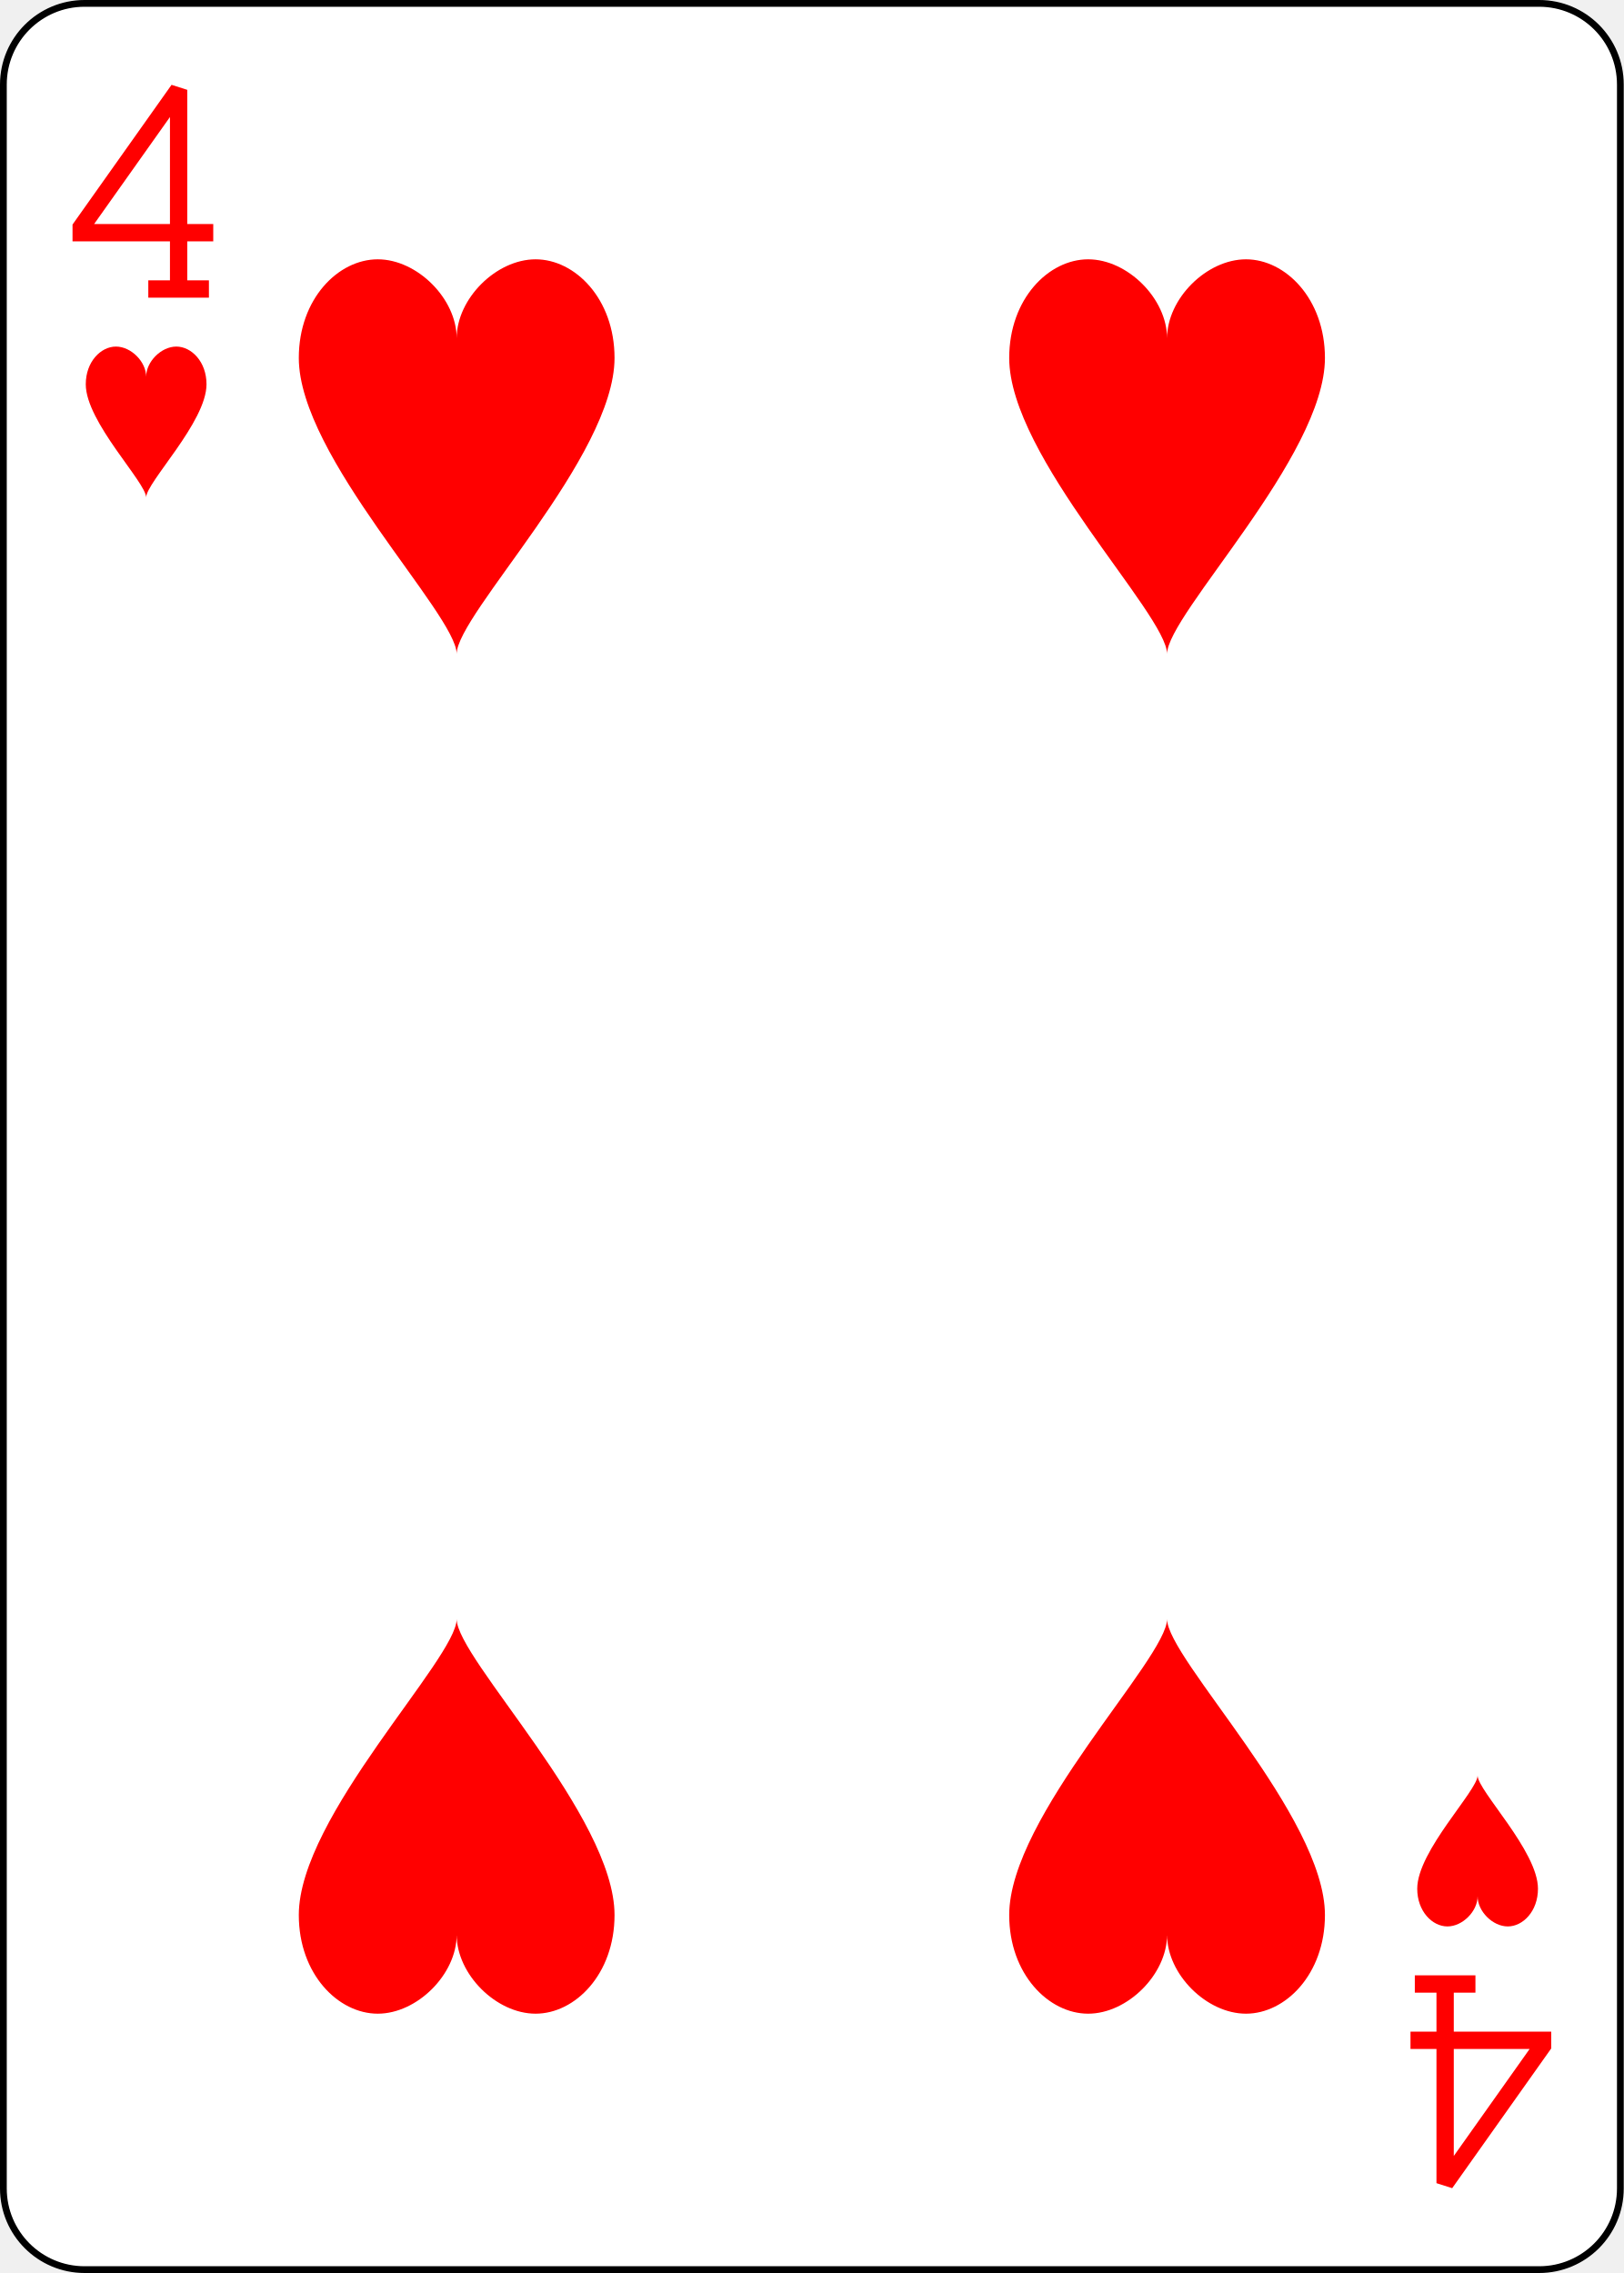
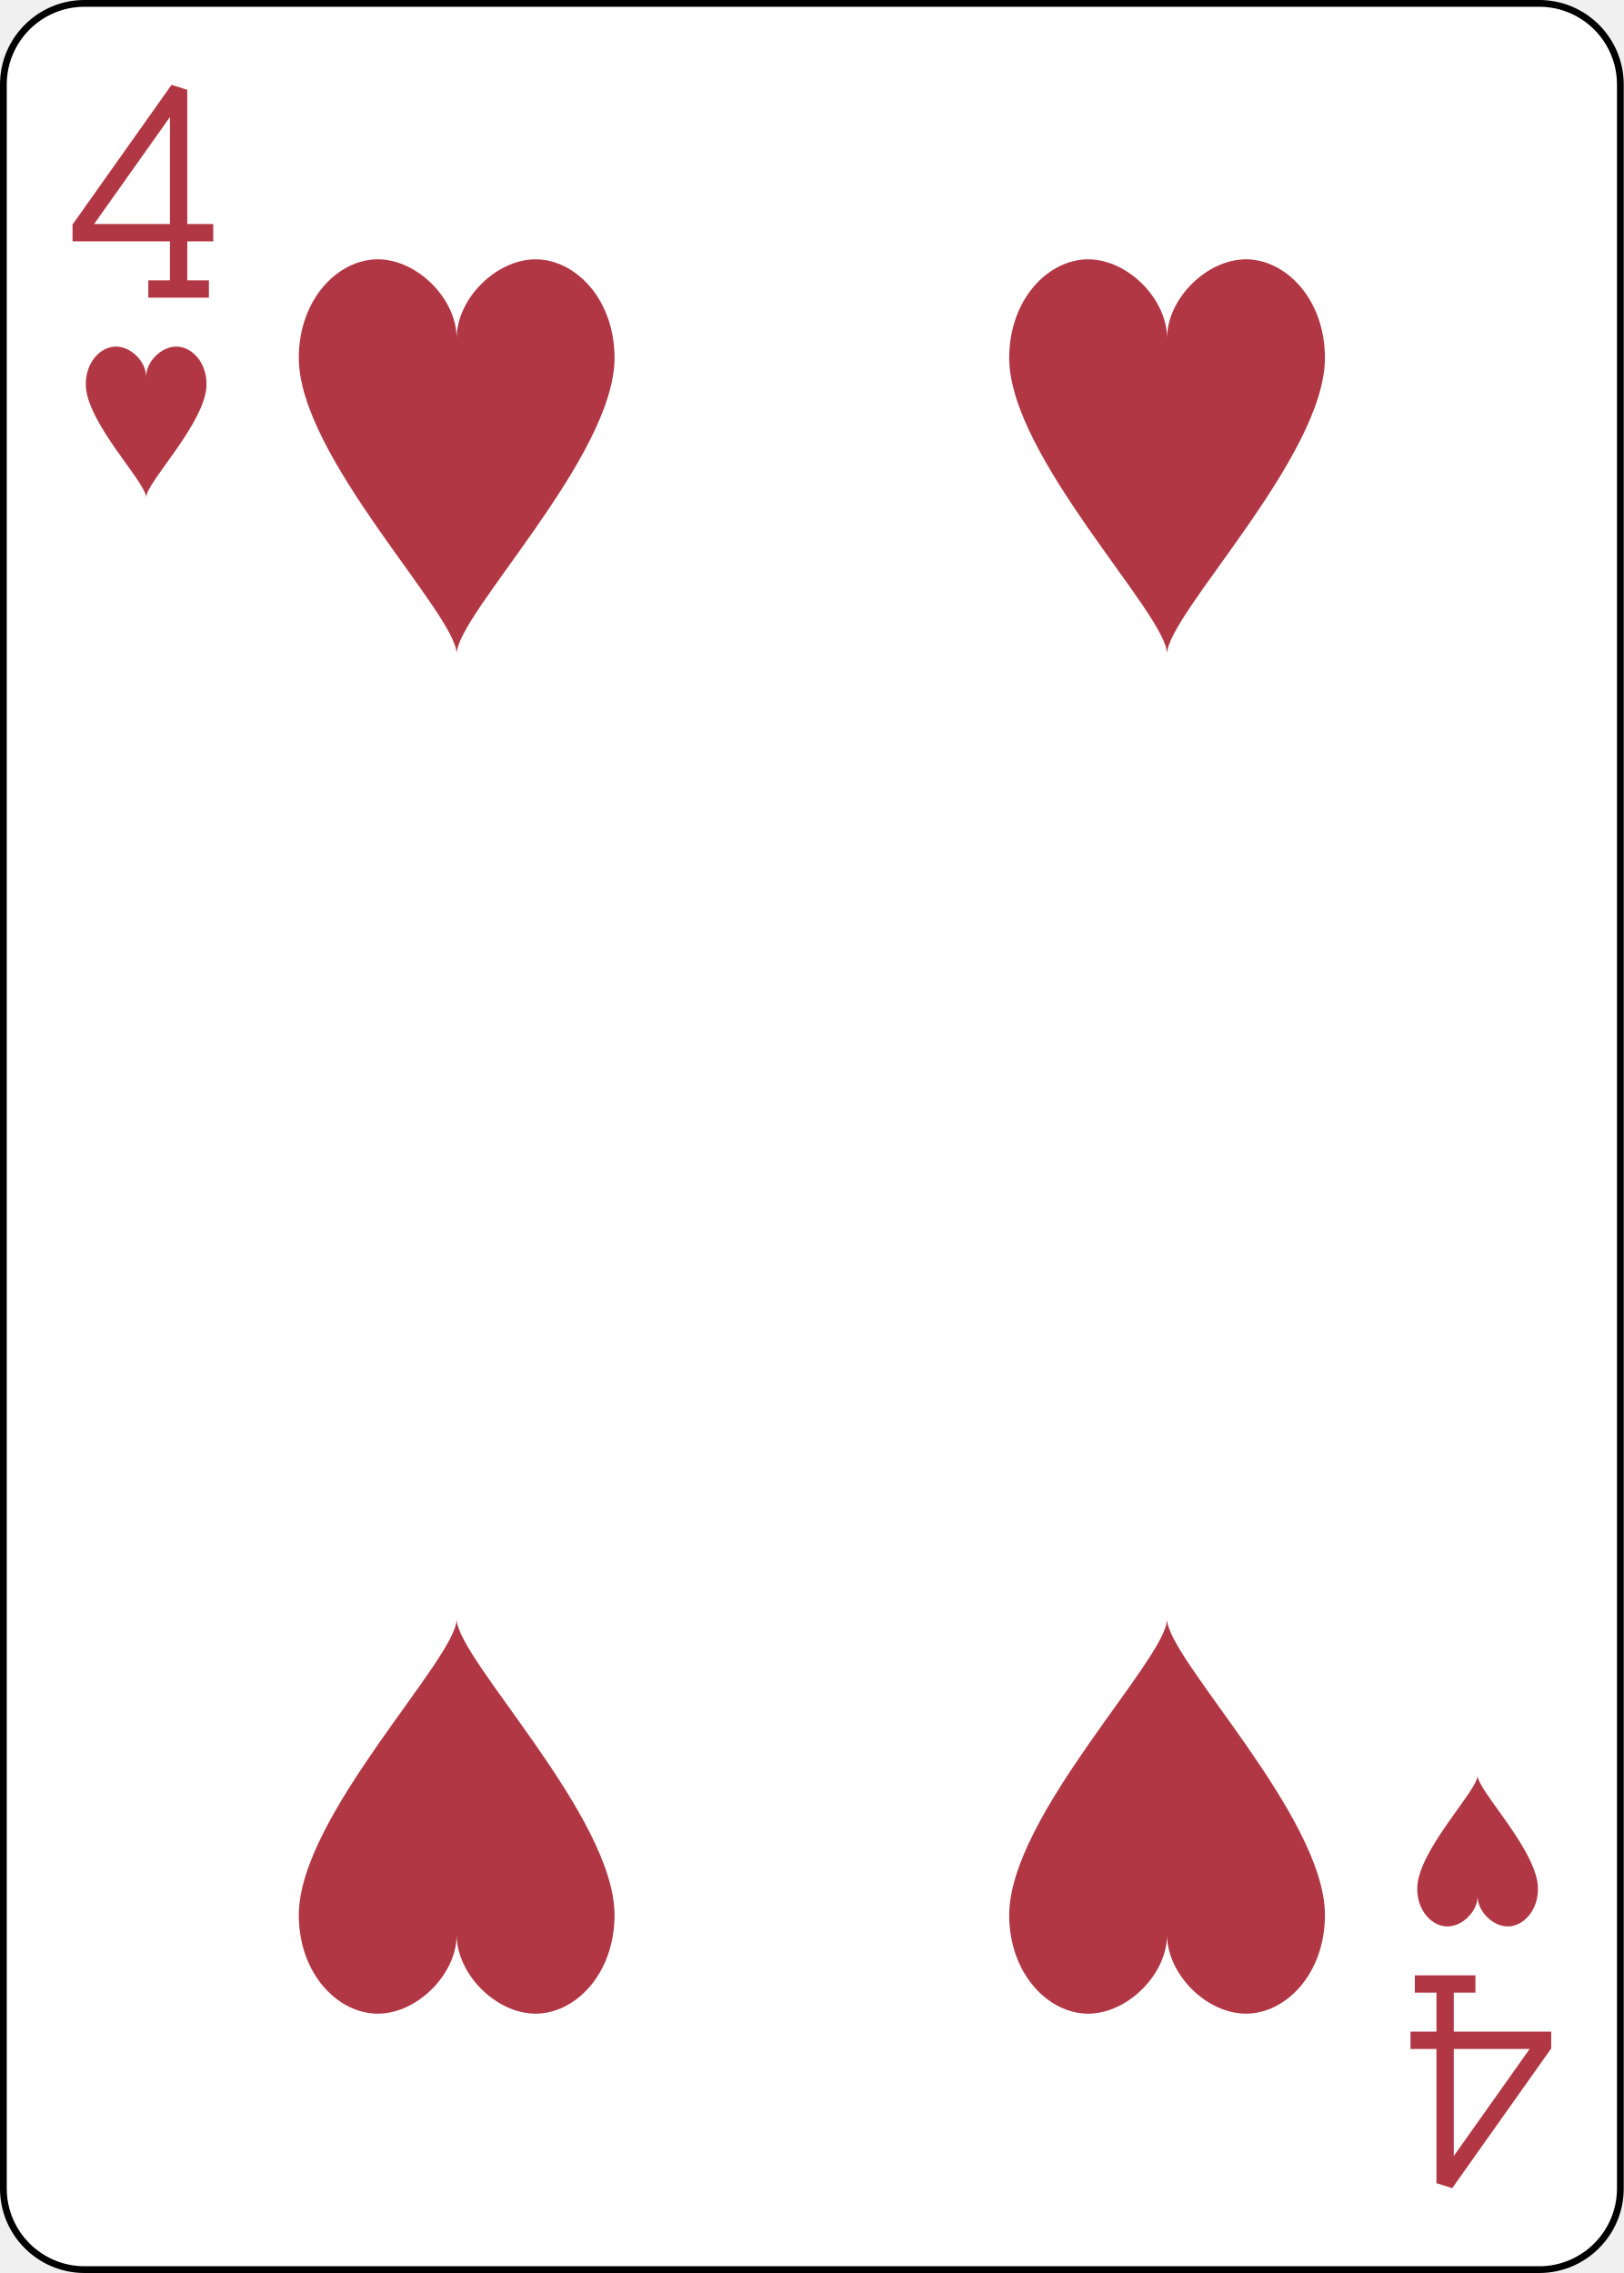
<svg xmlns="http://www.w3.org/2000/svg" xmlns:xlink="http://www.w3.org/1999/xlink" class="card" face="4H" height="3.5in" preserveAspectRatio="none" viewBox="-120 -168 240 336" width="2.5in">
  <defs>
    <symbol id="SH4" viewBox="-600 -600 1200 1200" preserveAspectRatio="xMinYMid">
-       <path d="M0 -300C0 -400 100 -500 200 -500C300 -500 400 -400 400 -250C400 0 0 400 0 500C0 400 -400 0 -400 -250C-400 -400 -300 -500 -200 -500C-100 -500 0 -400 -0 -300Z" fill="red" />
+       <path d="M0 -300C0 -400 100 -500 200 -500C300 -500 400 -400 400 -250C400 0 0 400 0 500C0 400 -400 0 -400 -250C-400 -400 -300 -500 -200 -500C-100 -500 0 -400 -0 -300Z" fill="#b23745" />
    </symbol>
    <symbol id="VH4" viewBox="-500 -500 1000 1000" preserveAspectRatio="xMinYMid">
-       <path d="M50 460L250 460M150 460L150 -460L-300 175L-300 200L270 200" stroke="red" stroke-width="80" stroke-linecap="square" stroke-miterlimit="1.5" fill="none" />
+       <path d="M50 460L250 460M150 460L150 -460L-300 175L-300 200L270 200" stroke="#b23745" stroke-width="80" stroke-linecap="square" stroke-miterlimit="1.5" fill="none" />
    </symbol>
  </defs>
  <rect width="239" height="335" x="-119.5" y="-167.5" rx="12" ry="12" fill="white" stroke="black" />
  <use xlink:href="#VH4" height="32" width="32" x="-114.4" y="-156" />
  <use xlink:href="#SH4" height="26.769" width="26.769" x="-111.784" y="-119" />
  <use xlink:href="#SH4" height="70" width="70" x="-87.501" y="-135.501" />
  <use xlink:href="#SH4" height="70" width="70" x="17.501" y="-135.501" />
  <g transform="rotate(180)">
    <use xlink:href="#VH4" height="32" width="32" x="-114.4" y="-156" />
    <use xlink:href="#SH4" height="26.769" width="26.769" x="-111.784" y="-119" />
    <use xlink:href="#SH4" height="70" width="70" x="-87.501" y="-135.501" />
    <use xlink:href="#SH4" height="70" width="70" x="17.501" y="-135.501" />
  </g>
</svg>
